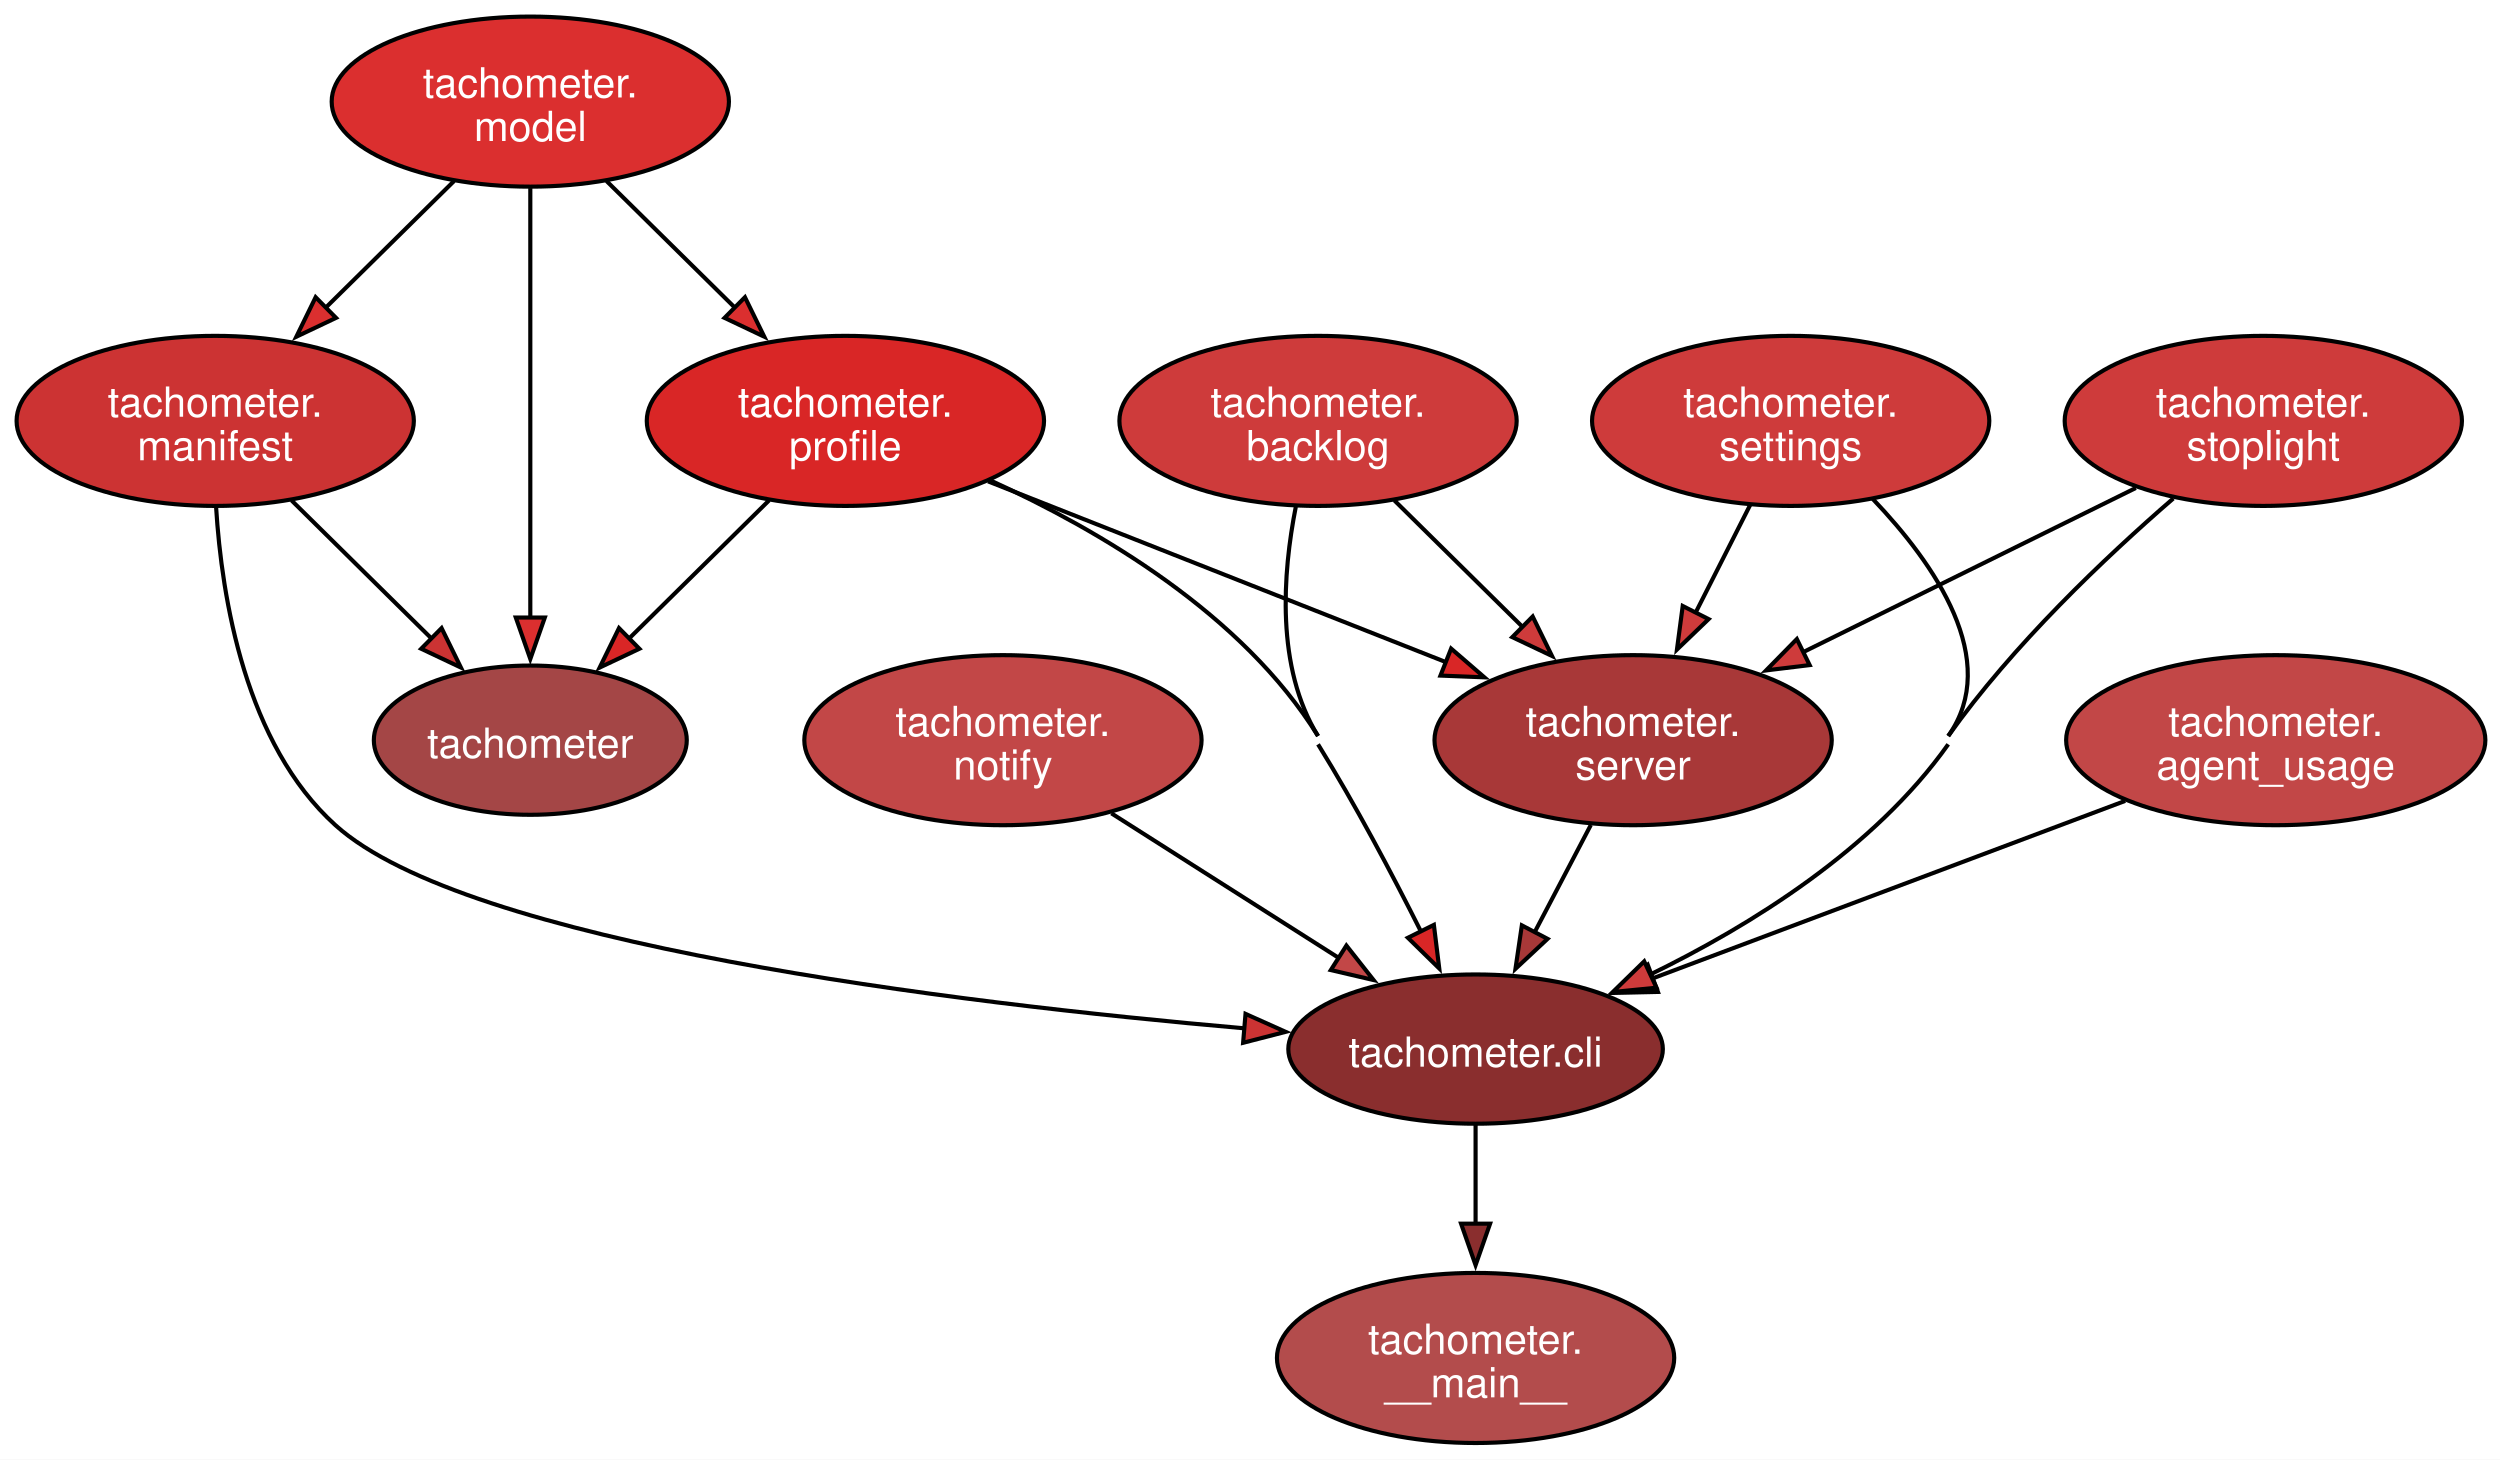
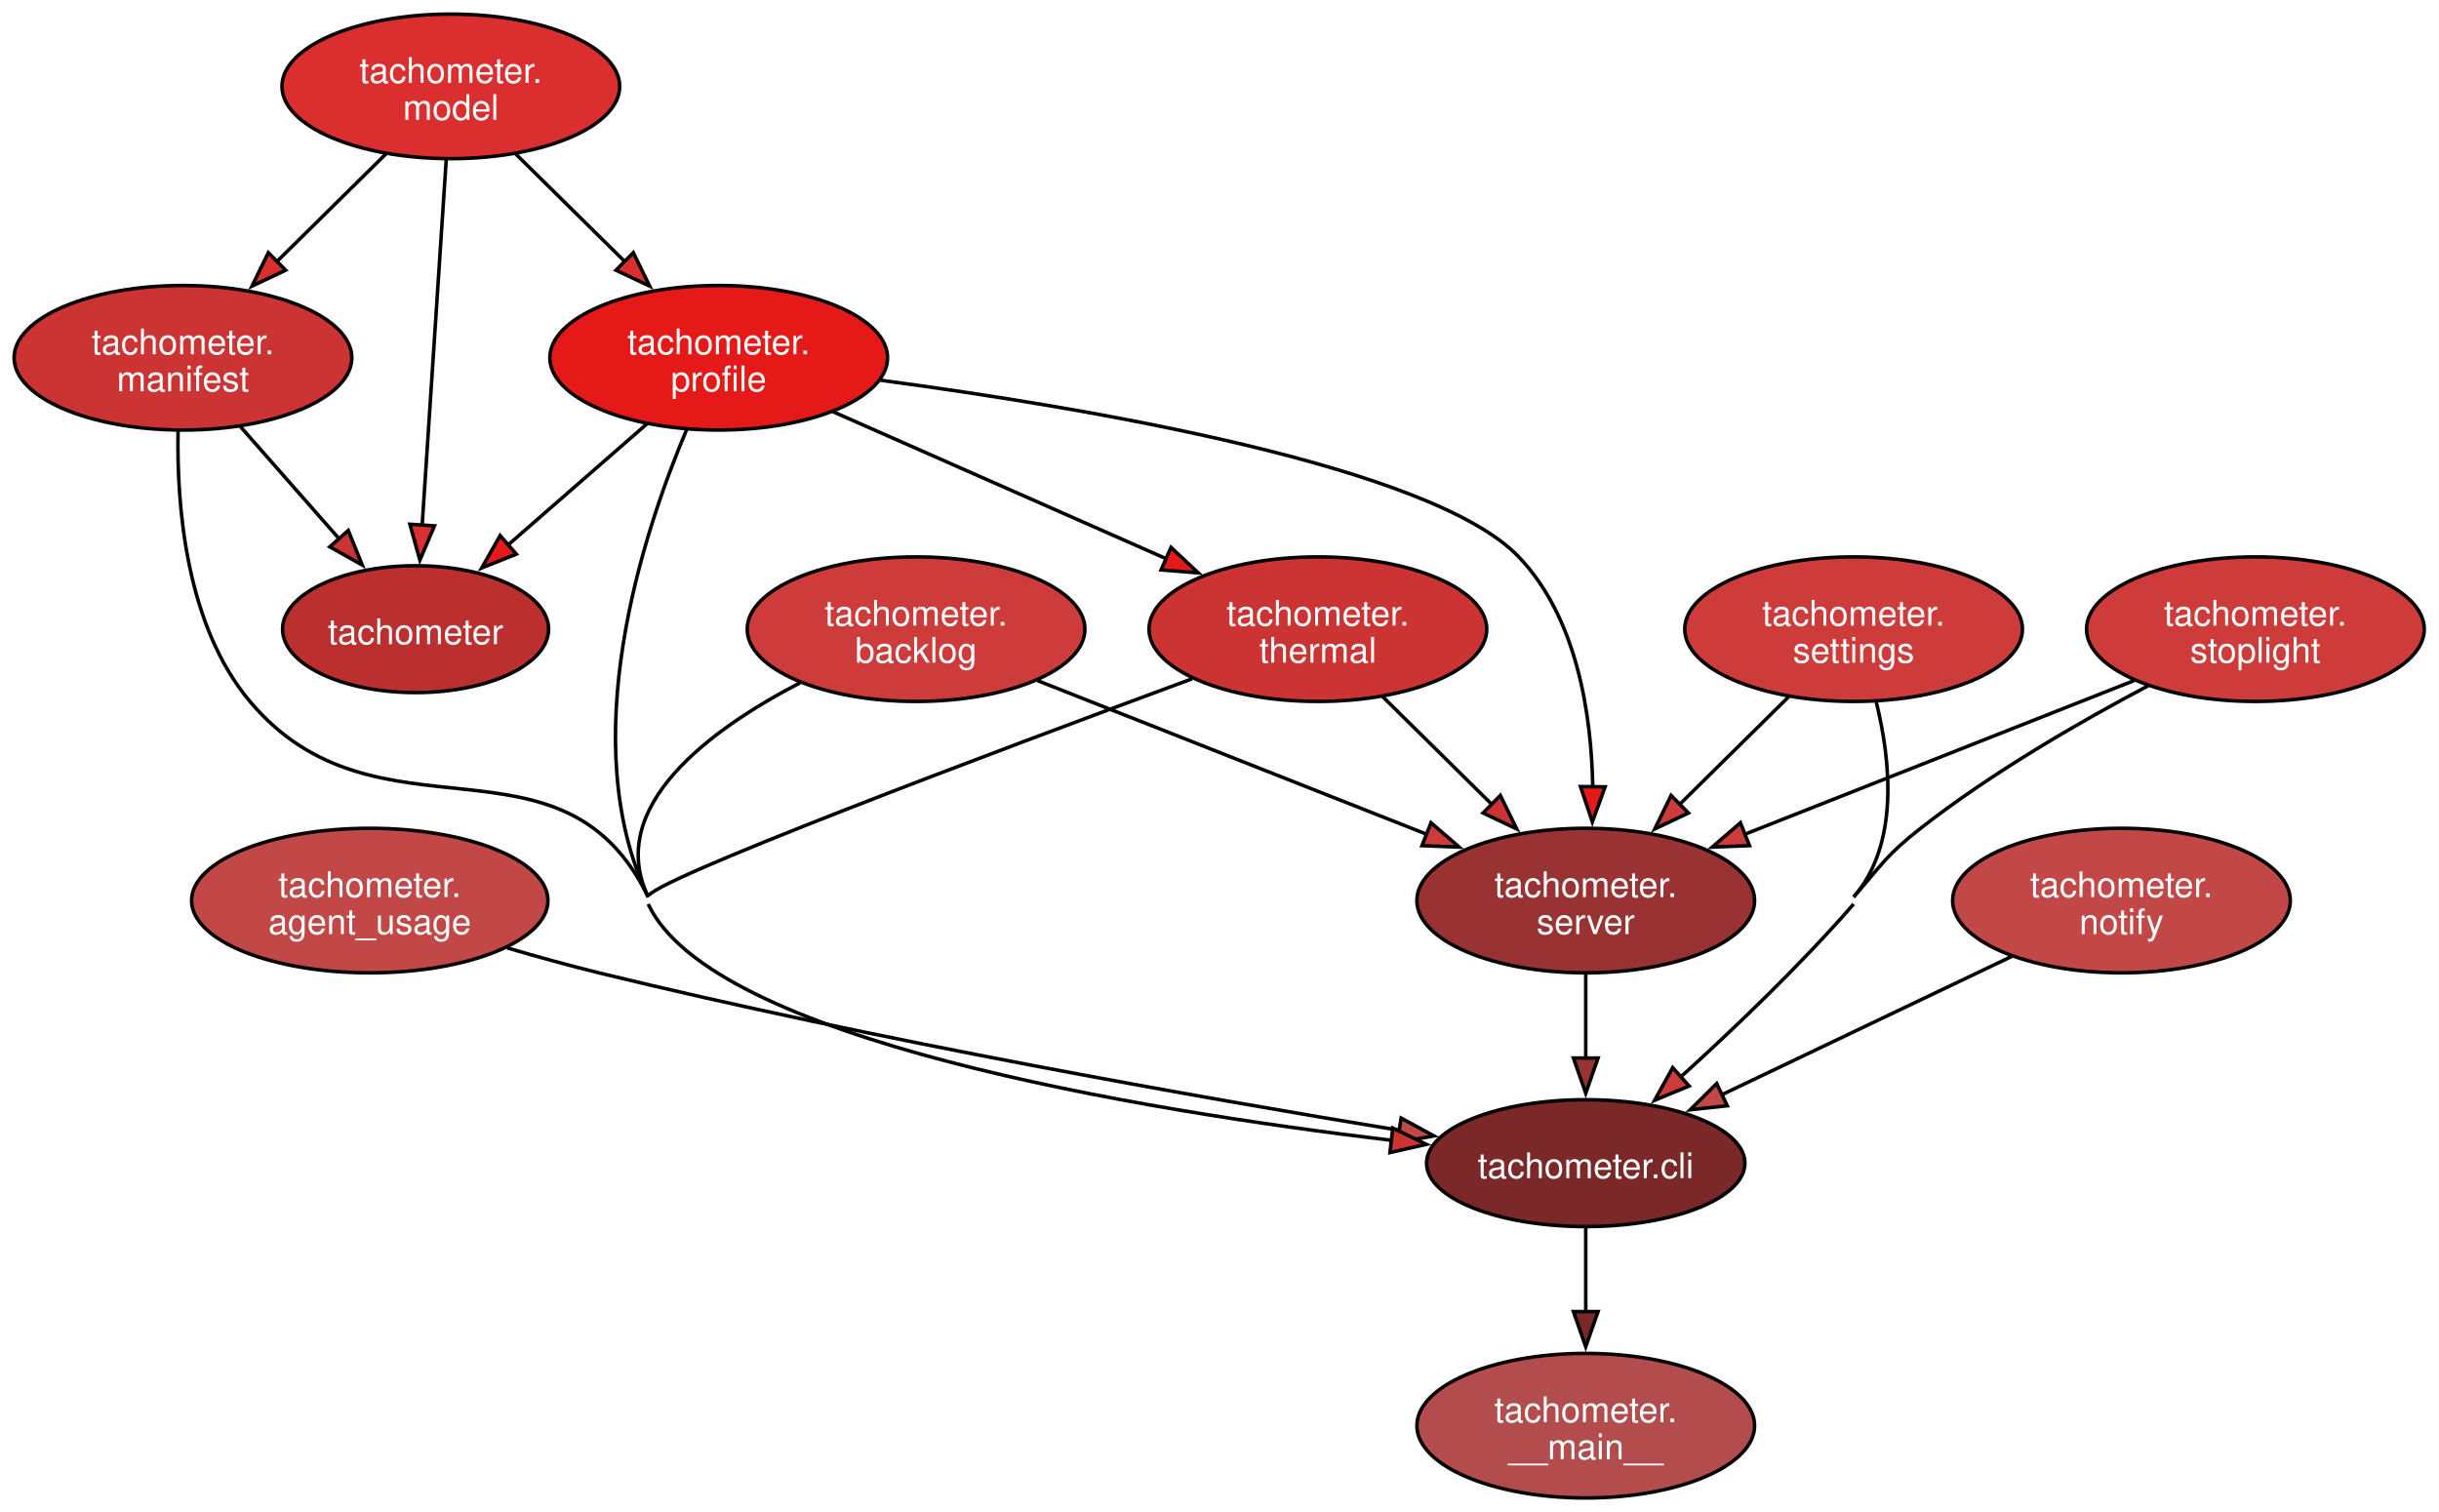
- <svg xmlns="http://www.w3.org/2000/svg" width="603pt" height="352pt" viewBox="0.00 0.00 603.00 352.00">
-   <g id="graph0" class="graph" transform="scale(1 1) rotate(0) translate(4 348.05)">
+ <svg xmlns="http://www.w3.org/2000/svg" width="692pt" height="429pt" viewBox="0.00 0.00 692.00 429.00">
+   <g id="graph0" class="graph" transform="scale(1 1) rotate(0) translate(4 425.06)">
    <style>.edge&gt;path:hover{stroke-width:8}</style>
-     <polygon fill="white" stroke="none" points="-4,4 -4,-348.05 599.46,-348.05 599.46,4 -4,4" />
+     <polygon fill="white" stroke="none" points="-4,4 -4,-425.06 687.81,-425.06 687.81,4 -4,4" />
    <g id="node1" class="node">
      <style>.edge&gt;path:hover{stroke-width:8}</style>
-       <ellipse fill="#a44646" stroke="black" cx="123.91" cy="-169.52" rx="37.74" ry="18" />
-       <text xml:space="preserve" text-anchor="middle" x="123.91" y="-165.27" font-family="Helvetica,sans-Serif" font-size="10.00" fill="#ffffff">tachometer</text>
+       <ellipse fill="#bc2f2f" stroke="black" cx="113.91" cy="-246.53" rx="37.74" ry="18" />
+       <text xml:space="preserve" text-anchor="middle" x="113.91" y="-242.28" font-family="Helvetica,sans-Serif" font-size="10.00" fill="#ffffff">tachometer</text>
    </g>
    <g id="node2" class="node">
      <style>.edge&gt;path:hover{stroke-width:8}</style>
-       <ellipse fill="#b34c4c" stroke="black" cx="351.91" cy="-20.51" rx="47.91" ry="20.51" />
-       <text xml:space="preserve" text-anchor="middle" x="351.91" y="-21.51" font-family="Helvetica,sans-Serif" font-size="10.00" fill="#ffffff">tachometer.</text>
-       <text xml:space="preserve" text-anchor="middle" x="351.91" y="-11.01" font-family="Helvetica,sans-Serif" font-size="10.00" fill="#ffffff">__main__</text>
+       <ellipse fill="#b34c4c" stroke="black" cx="445.91" cy="-20.51" rx="47.91" ry="20.51" />
+       <text xml:space="preserve" text-anchor="middle" x="445.91" y="-21.51" font-family="Helvetica,sans-Serif" font-size="10.00" fill="#ffffff">tachometer.</text>
+       <text xml:space="preserve" text-anchor="middle" x="445.91" y="-11.01" font-family="Helvetica,sans-Serif" font-size="10.00" fill="#ffffff">__main__</text>
    </g>
    <g id="node3" class="node">
      <style>.edge&gt;path:hover{stroke-width:8}</style>
-       <ellipse fill="#c24747" stroke="black" cx="544.91" cy="-169.52" rx="50.56" ry="20.51" />
-       <text xml:space="preserve" text-anchor="middle" x="544.91" y="-170.52" font-family="Helvetica,sans-Serif" font-size="10.00" fill="#ffffff">tachometer.</text>
-       <text xml:space="preserve" text-anchor="middle" x="544.91" y="-160.02" font-family="Helvetica,sans-Serif" font-size="10.00" fill="#ffffff">agent_usage</text>
+       <ellipse fill="#c24747" stroke="black" cx="100.91" cy="-169.52" rx="50.56" ry="20.51" />
+       <text xml:space="preserve" text-anchor="middle" x="100.91" y="-170.52" font-family="Helvetica,sans-Serif" font-size="10.00" fill="#ffffff">tachometer.</text>
+       <text xml:space="preserve" text-anchor="middle" x="100.91" y="-160.02" font-family="Helvetica,sans-Serif" font-size="10.00" fill="#ffffff">agent_usage</text>
    </g>
    <g id="node5" class="node">
      <style>.edge&gt;path:hover{stroke-width:8}</style>
-       <ellipse fill="#8a2e2e" stroke="black" cx="351.91" cy="-95.01" rx="45.17" ry="18" />
-       <text xml:space="preserve" text-anchor="middle" x="351.91" y="-90.76" font-family="Helvetica,sans-Serif" font-size="10.00" fill="#ffffff">tachometer.cli</text>
+       <ellipse fill="#7a2828" stroke="black" cx="445.91" cy="-95.01" rx="45.17" ry="18" />
+       <text xml:space="preserve" text-anchor="middle" x="445.91" y="-90.76" font-family="Helvetica,sans-Serif" font-size="10.00" fill="#ffffff">tachometer.cli</text>
    </g>
    <g id="edge1" class="edge">
      <style>.edge&gt;path:hover{stroke-width:8}</style>
-       <path fill="none" stroke="black" d="M508.6,-154.88C476.19,-142.7 428.68,-124.86 394.48,-112.01" />
-       <polygon fill="#c24747" stroke="black" points="395.89,-108.8 385.3,-108.56 393.43,-115.35 395.89,-108.8" />
+       <path fill="none" stroke="black" d="M139.91,-156.09C148.43,-153.58 157.44,-151.08 165.91,-149.01 244.37,-129.87 336.63,-113.59 393.18,-104.3" />
+       <polygon fill="#c24747" stroke="black" points="393.54,-107.79 402.85,-102.73 392.42,-100.88 393.54,-107.79" />
    </g>
    <g id="node4" class="node">
      <style>.edge&gt;path:hover{stroke-width:8}</style>
-       <ellipse fill="#ce3b3b" stroke="black" cx="313.91" cy="-246.53" rx="47.91" ry="20.51" />
-       <text xml:space="preserve" text-anchor="middle" x="313.91" y="-247.53" font-family="Helvetica,sans-Serif" font-size="10.00" fill="#ffffff">tachometer.</text>
-       <text xml:space="preserve" text-anchor="middle" x="313.91" y="-237.03" font-family="Helvetica,sans-Serif" font-size="10.00" fill="#ffffff">backlog</text>
+       <ellipse fill="#ce3b3b" stroke="black" cx="255.91" cy="-246.53" rx="47.91" ry="20.51" />
+       <text xml:space="preserve" text-anchor="middle" x="255.91" y="-247.53" font-family="Helvetica,sans-Serif" font-size="10.00" fill="#ffffff">tachometer.</text>
+       <text xml:space="preserve" text-anchor="middle" x="255.91" y="-237.03" font-family="Helvetica,sans-Serif" font-size="10.00" fill="#ffffff">backlog</text>
    </g>
    <g id="edge2" class="edge">
      <style>.edge&gt;path:hover{stroke-width:8}</style>
-       <path fill="none" stroke="black" d="M308.55,-225.82C305.37,-209.72 303.69,-187.02 313.91,-170.52" />
+       <path fill="none" stroke="black" d="M222.98,-231.31C197.26,-217.93 167.73,-196.14 179.91,-170.52" />
    </g>
    <g id="node10" class="node">
      <style>.edge&gt;path:hover{stroke-width:8}</style>
-       <ellipse fill="#a83838" stroke="black" cx="389.91" cy="-169.52" rx="47.91" ry="20.51" />
-       <text xml:space="preserve" text-anchor="middle" x="389.91" y="-170.52" font-family="Helvetica,sans-Serif" font-size="10.00" fill="#ffffff">tachometer.</text>
-       <text xml:space="preserve" text-anchor="middle" x="389.91" y="-160.02" font-family="Helvetica,sans-Serif" font-size="10.00" fill="#ffffff">server</text>
+       <ellipse fill="#993333" stroke="black" cx="445.91" cy="-169.52" rx="47.91" ry="20.51" />
+       <text xml:space="preserve" text-anchor="middle" x="445.91" y="-170.52" font-family="Helvetica,sans-Serif" font-size="10.00" fill="#ffffff">tachometer.</text>
+       <text xml:space="preserve" text-anchor="middle" x="445.91" y="-160.02" font-family="Helvetica,sans-Serif" font-size="10.00" fill="#ffffff">server</text>
    </g>
    <g id="edge3" class="edge">
      <style>.edge&gt;path:hover{stroke-width:8}</style>
-       <path fill="none" stroke="black" d="M332.3,-227.37C341.66,-218.13 353.21,-206.74 363.5,-196.58" />
-       <polygon fill="#ce3b3b" stroke="black" points="365.68,-199.35 370.34,-189.83 360.76,-194.37 365.68,-199.35" />
+       <path fill="none" stroke="black" d="M290.31,-231.95C321.29,-219.72 367.01,-201.67 400.89,-188.29" />
+       <polygon fill="#ce3b3b" stroke="black" points="402.01,-191.61 410.03,-184.68 399.44,-185.1 402.01,-191.61" />
    </g>
    <g id="edge4" class="edge">
      <style>.edge&gt;path:hover{stroke-width:8}</style>
-       <path fill="none" stroke="black" d="M351.91,-76.83C351.91,-69.6 351.91,-60.96 351.91,-52.67" />
-       <polygon fill="#8a2e2e" stroke="black" points="355.41,-52.9 351.91,-42.9 348.41,-52.9 355.41,-52.9" />
+       <path fill="none" stroke="black" d="M445.91,-76.83C445.91,-69.6 445.91,-60.96 445.91,-52.67" />
+       <polygon fill="#7a2828" stroke="black" points="449.41,-52.9 445.91,-42.9 442.41,-52.9 449.41,-52.9" />
    </g>
    <g id="node6" class="node">
      <style>.edge&gt;path:hover{stroke-width:8}</style>
-       <ellipse fill="#cc3333" stroke="black" cx="47.91" cy="-246.53" rx="47.91" ry="20.51" />
-       <text xml:space="preserve" text-anchor="middle" x="47.91" y="-247.53" font-family="Helvetica,sans-Serif" font-size="10.00" fill="#ffffff">tachometer.</text>
-       <text xml:space="preserve" text-anchor="middle" x="47.91" y="-237.03" font-family="Helvetica,sans-Serif" font-size="10.00" fill="#ffffff">manifest</text>
+       <ellipse fill="#cc3333" stroke="black" cx="47.91" cy="-323.54" rx="47.91" ry="20.51" />
+       <text xml:space="preserve" text-anchor="middle" x="47.91" y="-324.54" font-family="Helvetica,sans-Serif" font-size="10.00" fill="#ffffff">tachometer.</text>
+       <text xml:space="preserve" text-anchor="middle" x="47.91" y="-314.04" font-family="Helvetica,sans-Serif" font-size="10.00" fill="#ffffff">manifest</text>
    </g>
    <g id="edge5" class="edge">
      <style>.edge&gt;path:hover{stroke-width:8}</style>
-       <path fill="none" stroke="black" d="M66.3,-227.37C76.53,-217.28 89.35,-204.62 100.31,-193.81" />
-       <polygon fill="#cc3333" stroke="black" points="102.51,-196.55 107.17,-187.04 97.59,-191.57 102.51,-196.55" />
+       <path fill="none" stroke="black" d="M64.22,-304C72.67,-294.4 83.09,-282.56 92.2,-272.2" />
+       <polygon fill="#cc3333" stroke="black" points="94.81,-274.53 98.79,-264.71 89.56,-269.9 94.81,-274.53" />
    </g>
    <g id="edge6" class="edge">
      <style>.edge&gt;path:hover{stroke-width:8}</style>
-       <path fill="none" stroke="black" d="M48.12,-225.75C49.49,-203.7 55.22,-168.6 76.91,-149.01 108.48,-120.49 225.4,-106.2 296.23,-100.01" />
-       <polygon fill="#cc3333" stroke="black" points="296.42,-103.5 306.09,-99.17 295.84,-96.53 296.42,-103.5" />
+       <path fill="none" stroke="black" d="M46.52,-302.8C46.11,-281.45 48.76,-247.58 66.91,-226.02 102.94,-183.22 155.51,-220.87 179.91,-170.52" />
+       <path fill="none" stroke="black" d="M179.91,-168.52C197.87,-130.09 318.5,-110.11 391,-101.46" />
+       <polygon fill="#cc3333" stroke="black" points="391.16,-104.97 400.69,-100.34 390.36,-98.01 391.16,-104.97" />
    </g>
    <g id="node7" class="node">
      <style>.edge&gt;path:hover{stroke-width:8}</style>
-       <ellipse fill="#db2f2f" stroke="black" cx="123.91" cy="-323.54" rx="47.91" ry="20.51" />
-       <text xml:space="preserve" text-anchor="middle" x="123.91" y="-324.54" font-family="Helvetica,sans-Serif" font-size="10.00" fill="#ffffff">tachometer.</text>
-       <text xml:space="preserve" text-anchor="middle" x="123.91" y="-314.04" font-family="Helvetica,sans-Serif" font-size="10.00" fill="#ffffff">model</text>
+       <ellipse fill="#db2f2f" stroke="black" cx="123.91" cy="-400.55" rx="47.91" ry="20.51" />
+       <text xml:space="preserve" text-anchor="middle" x="123.91" y="-401.55" font-family="Helvetica,sans-Serif" font-size="10.00" fill="#ffffff">tachometer.</text>
+       <text xml:space="preserve" text-anchor="middle" x="123.91" y="-391.05" font-family="Helvetica,sans-Serif" font-size="10.00" fill="#ffffff">model</text>
    </g>
    <g id="edge7" class="edge">
      <style>.edge&gt;path:hover{stroke-width:8}</style>
-       <path fill="none" stroke="black" d="M123.91,-302.67C123.91,-276.21 123.91,-229.26 123.91,-199.03" />
-       <polygon fill="#db2f2f" stroke="black" points="127.41,-199.1 123.91,-189.1 120.41,-199.1 127.41,-199.1" />
+       <path fill="none" stroke="black" d="M122.6,-379.68C120.86,-353.22 117.77,-306.27 115.78,-276.04" />
+       <polygon fill="#db2f2f" stroke="black" points="119.28,-275.85 115.13,-266.11 112.29,-276.31 119.28,-275.85" />
    </g>
    <g id="edge8" class="edge">
      <style>.edge&gt;path:hover{stroke-width:8}</style>
-       <path fill="none" stroke="black" d="M105.51,-304.38C96.15,-295.15 84.61,-283.75 74.32,-273.6" />
-       <polygon fill="#db2f2f" stroke="black" points="77.05,-271.38 67.48,-266.84 72.13,-276.36 77.05,-271.38" />
+       <path fill="none" stroke="black" d="M105.51,-381.4C96.15,-372.16 84.61,-360.76 74.32,-350.61" />
+       <polygon fill="#db2f2f" stroke="black" points="77.05,-348.39 67.48,-343.86 72.13,-353.37 77.05,-348.39" />
    </g>
    <g id="node9" class="node">
      <style>.edge&gt;path:hover{stroke-width:8}</style>
-       <ellipse fill="#d92626" stroke="black" cx="199.91" cy="-246.53" rx="47.91" ry="20.51" />
-       <text xml:space="preserve" text-anchor="middle" x="199.91" y="-247.53" font-family="Helvetica,sans-Serif" font-size="10.00" fill="#ffffff">tachometer.</text>
-       <text xml:space="preserve" text-anchor="middle" x="199.91" y="-237.03" font-family="Helvetica,sans-Serif" font-size="10.00" fill="#ffffff">profile</text>
+       <ellipse fill="#e61919" stroke="black" cx="199.91" cy="-323.54" rx="47.91" ry="20.51" />
+       <text xml:space="preserve" text-anchor="middle" x="199.91" y="-324.54" font-family="Helvetica,sans-Serif" font-size="10.00" fill="#ffffff">tachometer.</text>
+       <text xml:space="preserve" text-anchor="middle" x="199.91" y="-314.04" font-family="Helvetica,sans-Serif" font-size="10.00" fill="#ffffff">profile</text>
    </g>
    <g id="edge9" class="edge">
      <style>.edge&gt;path:hover{stroke-width:8}</style>
-       <path fill="none" stroke="black" d="M142.3,-304.38C151.66,-295.15 163.21,-283.75 173.5,-273.6" />
-       <polygon fill="#db2f2f" stroke="black" points="175.68,-276.36 180.34,-266.84 170.76,-271.38 175.68,-276.36" />
+       <path fill="none" stroke="black" d="M142.3,-381.4C151.66,-372.16 163.21,-360.76 173.5,-350.61" />
+       <polygon fill="#db2f2f" stroke="black" points="175.68,-353.37 180.34,-343.86 170.76,-348.39 175.68,-353.37" />
    </g>
    <g id="node8" class="node">
      <style>.edge&gt;path:hover{stroke-width:8}</style>
-       <ellipse fill="#c24747" stroke="black" cx="237.91" cy="-169.52" rx="47.91" ry="20.51" />
-       <text xml:space="preserve" text-anchor="middle" x="237.91" y="-170.52" font-family="Helvetica,sans-Serif" font-size="10.00" fill="#ffffff">tachometer.</text>
-       <text xml:space="preserve" text-anchor="middle" x="237.91" y="-160.02" font-family="Helvetica,sans-Serif" font-size="10.00" fill="#ffffff">notify</text>
+       <ellipse fill="#c24747" stroke="black" cx="597.91" cy="-169.52" rx="47.91" ry="20.51" />
+       <text xml:space="preserve" text-anchor="middle" x="597.91" y="-170.52" font-family="Helvetica,sans-Serif" font-size="10.00" fill="#ffffff">tachometer.</text>
+       <text xml:space="preserve" text-anchor="middle" x="597.91" y="-160.02" font-family="Helvetica,sans-Serif" font-size="10.00" fill="#ffffff">notify</text>
    </g>
    <g id="edge10" class="edge">
      <style>.edge&gt;path:hover{stroke-width:8}</style>
-       <path fill="none" stroke="black" d="M264.06,-151.88C280.48,-141.44 301.78,-127.89 319.3,-116.75" />
-       <polygon fill="#c24747" stroke="black" points="320.75,-119.98 327.31,-111.66 316.99,-114.07 320.75,-119.98" />
+       <path fill="none" stroke="black" d="M566.78,-153.67C542.89,-142.27 509.77,-126.48 484.25,-114.3" />
+       <polygon fill="#c24747" stroke="black" points="486.07,-111.29 475.54,-110.15 483.06,-117.61 486.07,-111.29" />
    </g>
    <g id="edge11" class="edge">
      <style>.edge&gt;path:hover{stroke-width:8}</style>
-       <path fill="none" stroke="black" d="M181.51,-227.37C171.29,-217.28 158.46,-204.62 147.5,-193.81" />
-       <polygon fill="#d92626" stroke="black" points="150.22,-191.57 140.64,-187.04 145.3,-196.55 150.22,-191.57" />
+       <path fill="none" stroke="black" d="M179.53,-304.77C167.66,-294.42 152.58,-281.27 139.87,-270.18" />
+       <polygon fill="#e61919" stroke="black" points="142.5,-267.83 132.66,-263.89 137.9,-273.1 142.5,-267.83" />
    </g>
    <g id="edge12" class="edge">
      <style>.edge&gt;path:hover{stroke-width:8}</style>
-       <path fill="none" stroke="black" d="M234.88,-232.17C261.18,-220.19 295.7,-199.93 313.91,-170.52" />
-       <path fill="none" stroke="black" d="M313.91,-168.52C322.88,-154.03 331.79,-137.2 338.72,-123.4" />
-       <polygon fill="#d92626" stroke="black" points="341.85,-124.97 343.15,-114.45 335.58,-121.86 341.85,-124.97" />
+       <path fill="none" stroke="black" d="M190.85,-303.24C178.2,-273.3 158.99,-214.52 179.91,-170.52" />
    </g>
    <g id="edge13" class="edge">
      <style>.edge&gt;path:hover{stroke-width:8}</style>
-       <path fill="none" stroke="black" d="M234.31,-231.95C265.29,-219.72 311.01,-201.67 344.89,-188.29" />
-       <polygon fill="#d92626" stroke="black" points="346.01,-191.61 354.03,-184.68 343.44,-185.1 346.01,-191.61" />
+       <path fill="none" stroke="black" d="M245.83,-317.16C304.75,-309.31 402.31,-292.78 426.91,-267.04 443.36,-249.82 447.52,-222.73 447.91,-201.63" />
+       <polygon fill="#e61919" stroke="black" points="451.41,-201.79 447.79,-191.83 444.41,-201.87 451.41,-201.79" />
+     </g>
+     <g id="node13" class="node">
+       <style>.edge&gt;path:hover{stroke-width:8}</style>
+       <ellipse fill="#cc3333" stroke="black" cx="369.91" cy="-246.53" rx="47.91" ry="20.51" />
+       <text xml:space="preserve" text-anchor="middle" x="369.91" y="-247.53" font-family="Helvetica,sans-Serif" font-size="10.00" fill="#ffffff">tachometer.</text>
+       <text xml:space="preserve" text-anchor="middle" x="369.91" y="-237.03" font-family="Helvetica,sans-Serif" font-size="10.00" fill="#ffffff">thermal</text>
    </g>
    <g id="edge14" class="edge">
      <style>.edge&gt;path:hover{stroke-width:8}</style>
-       <path fill="none" stroke="black" d="M379.72,-149.09C375.53,-141.1 370.61,-131.7 366.08,-123.06" />
-       <polygon fill="#a83838" stroke="black" points="369.27,-121.6 361.53,-114.37 363.07,-124.85 369.27,-121.6" />
+       <path fill="none" stroke="black" d="M232.28,-308.26C259.14,-296.41 297.55,-279.46 326.97,-266.48" />
+       <polygon fill="#e61919" stroke="black" points="328.24,-269.74 335.98,-262.5 325.42,-263.34 328.24,-269.74" />
+     </g>
+     <g id="edge15" class="edge">
+       <style>.edge&gt;path:hover{stroke-width:8}</style>
+       <path fill="none" stroke="black" d="M445.91,-148.71C445.91,-141.27 445.91,-132.66 445.91,-124.58" />
+       <polygon fill="#993333" stroke="black" points="449.41,-124.85 445.91,-114.85 442.41,-124.85 449.41,-124.85" />
    </g>
    <g id="node11" class="node">
      <style>.edge&gt;path:hover{stroke-width:8}</style>
-       <ellipse fill="#ce3b3b" stroke="black" cx="427.91" cy="-246.53" rx="47.91" ry="20.51" />
-       <text xml:space="preserve" text-anchor="middle" x="427.91" y="-247.53" font-family="Helvetica,sans-Serif" font-size="10.00" fill="#ffffff">tachometer.</text>
-       <text xml:space="preserve" text-anchor="middle" x="427.91" y="-237.03" font-family="Helvetica,sans-Serif" font-size="10.00" fill="#ffffff">settings</text>
-     </g>
-     <g id="edge15" class="edge">
-       <style>.edge&gt;path:hover{stroke-width:8}</style>
-       <path fill="none" stroke="black" d="M447.69,-227.72C462.73,-211.97 478.83,-188.74 465.91,-170.52" />
-       <path fill="none" stroke="black" d="M465.91,-168.52C448.04,-143.32 418.39,-124.86 393.8,-112.88" />
-       <polygon fill="#ce3b3b" stroke="black" points="395.54,-109.82 385,-108.77 392.58,-116.17 395.54,-109.82" />
+       <ellipse fill="#ce3b3b" stroke="black" cx="521.91" cy="-246.53" rx="47.91" ry="20.51" />
+       <text xml:space="preserve" text-anchor="middle" x="521.91" y="-247.53" font-family="Helvetica,sans-Serif" font-size="10.00" fill="#ffffff">tachometer.</text>
+       <text xml:space="preserve" text-anchor="middle" x="521.91" y="-237.03" font-family="Helvetica,sans-Serif" font-size="10.00" fill="#ffffff">settings</text>
    </g>
    <g id="edge16" class="edge">
      <style>.edge&gt;path:hover{stroke-width:8}</style>
-       <path fill="none" stroke="black" d="M418.12,-226.21C414.12,-218.31 409.4,-208.99 404.97,-200.26" />
-       <polygon fill="#ce3b3b" stroke="black" points="408.12,-198.72 400.48,-191.38 401.87,-201.88 408.12,-198.72" />
+       <path fill="none" stroke="black" d="M528.34,-225.84C532.47,-209.09 534.9,-185.45 521.91,-170.52" />
+       <path fill="none" stroke="black" d="M521.91,-168.52C506.69,-151.04 487.86,-133.05 472.75,-119.36" />
+       <polygon fill="#ce3b3b" stroke="black" points="475.25,-116.9 465.46,-112.85 470.58,-122.12 475.25,-116.9" />
+     </g>
+     <g id="edge17" class="edge">
+       <style>.edge&gt;path:hover{stroke-width:8}</style>
+       <path fill="none" stroke="black" d="M503.51,-227.37C494.15,-218.13 482.61,-206.74 472.32,-196.58" />
+       <polygon fill="#ce3b3b" stroke="black" points="475.05,-194.37 465.48,-189.83 470.13,-199.35 475.05,-194.37" />
    </g>
    <g id="node12" class="node">
      <style>.edge&gt;path:hover{stroke-width:8}</style>
-       <ellipse fill="#ce3b3b" stroke="black" cx="541.91" cy="-246.53" rx="47.91" ry="20.51" />
-       <text xml:space="preserve" text-anchor="middle" x="541.91" y="-247.53" font-family="Helvetica,sans-Serif" font-size="10.00" fill="#ffffff">tachometer.</text>
-       <text xml:space="preserve" text-anchor="middle" x="541.91" y="-237.03" font-family="Helvetica,sans-Serif" font-size="10.00" fill="#ffffff">stoplight</text>
-     </g>
-     <g id="edge17" class="edge">
-       <style>.edge&gt;path:hover{stroke-width:8}</style>
-       <path fill="none" stroke="black" d="M520.2,-227.82C503.77,-213.6 481.46,-192.44 465.91,-170.52" />
+       <ellipse fill="#ce3b3b" stroke="black" cx="635.91" cy="-246.53" rx="47.91" ry="20.51" />
+       <text xml:space="preserve" text-anchor="middle" x="635.91" y="-247.53" font-family="Helvetica,sans-Serif" font-size="10.00" fill="#ffffff">tachometer.</text>
+       <text xml:space="preserve" text-anchor="middle" x="635.91" y="-237.03" font-family="Helvetica,sans-Serif" font-size="10.00" fill="#ffffff">stoplight</text>
    </g>
    <g id="edge18" class="edge">
      <style>.edge&gt;path:hover{stroke-width:8}</style>
-       <path fill="none" stroke="black" d="M511.15,-230.35C487.97,-218.91 455.96,-203.12 430.66,-190.63" />
-       <polygon fill="#ce3b3b" stroke="black" points="432.49,-187.63 421.98,-186.35 429.4,-193.91 432.49,-187.63" />
+       <path fill="none" stroke="black" d="M605.48,-230.47C586.15,-220.26 561.07,-205.79 540.91,-190.02 531.37,-182.57 529.85,-179.65 521.91,-170.52" />
+     </g>
+     <g id="edge19" class="edge">
+       <style>.edge&gt;path:hover{stroke-width:8}</style>
+       <path fill="none" stroke="black" d="M601.5,-231.95C570.52,-219.72 524.8,-201.67 490.93,-188.29" />
+       <polygon fill="#ce3b3b" stroke="black" points="492.37,-185.1 481.79,-184.68 489.8,-191.61 492.37,-185.1" />
+     </g>
+     <g id="edge20" class="edge">
+       <style>.edge&gt;path:hover{stroke-width:8}</style>
+       <path fill="none" stroke="black" d="M334.21,-232.44C278.7,-211.95 178.14,-174.23 179.91,-170.52" />
+     </g>
+     <g id="edge21" class="edge">
+       <style>.edge&gt;path:hover{stroke-width:8}</style>
+       <path fill="none" stroke="black" d="M388.3,-227.37C397.66,-218.13 409.21,-206.74 419.5,-196.58" />
+       <polygon fill="#cc3333" stroke="black" points="421.68,-199.35 426.34,-189.83 416.76,-194.37 421.68,-199.35" />
    </g>
  </g>
</svg>
